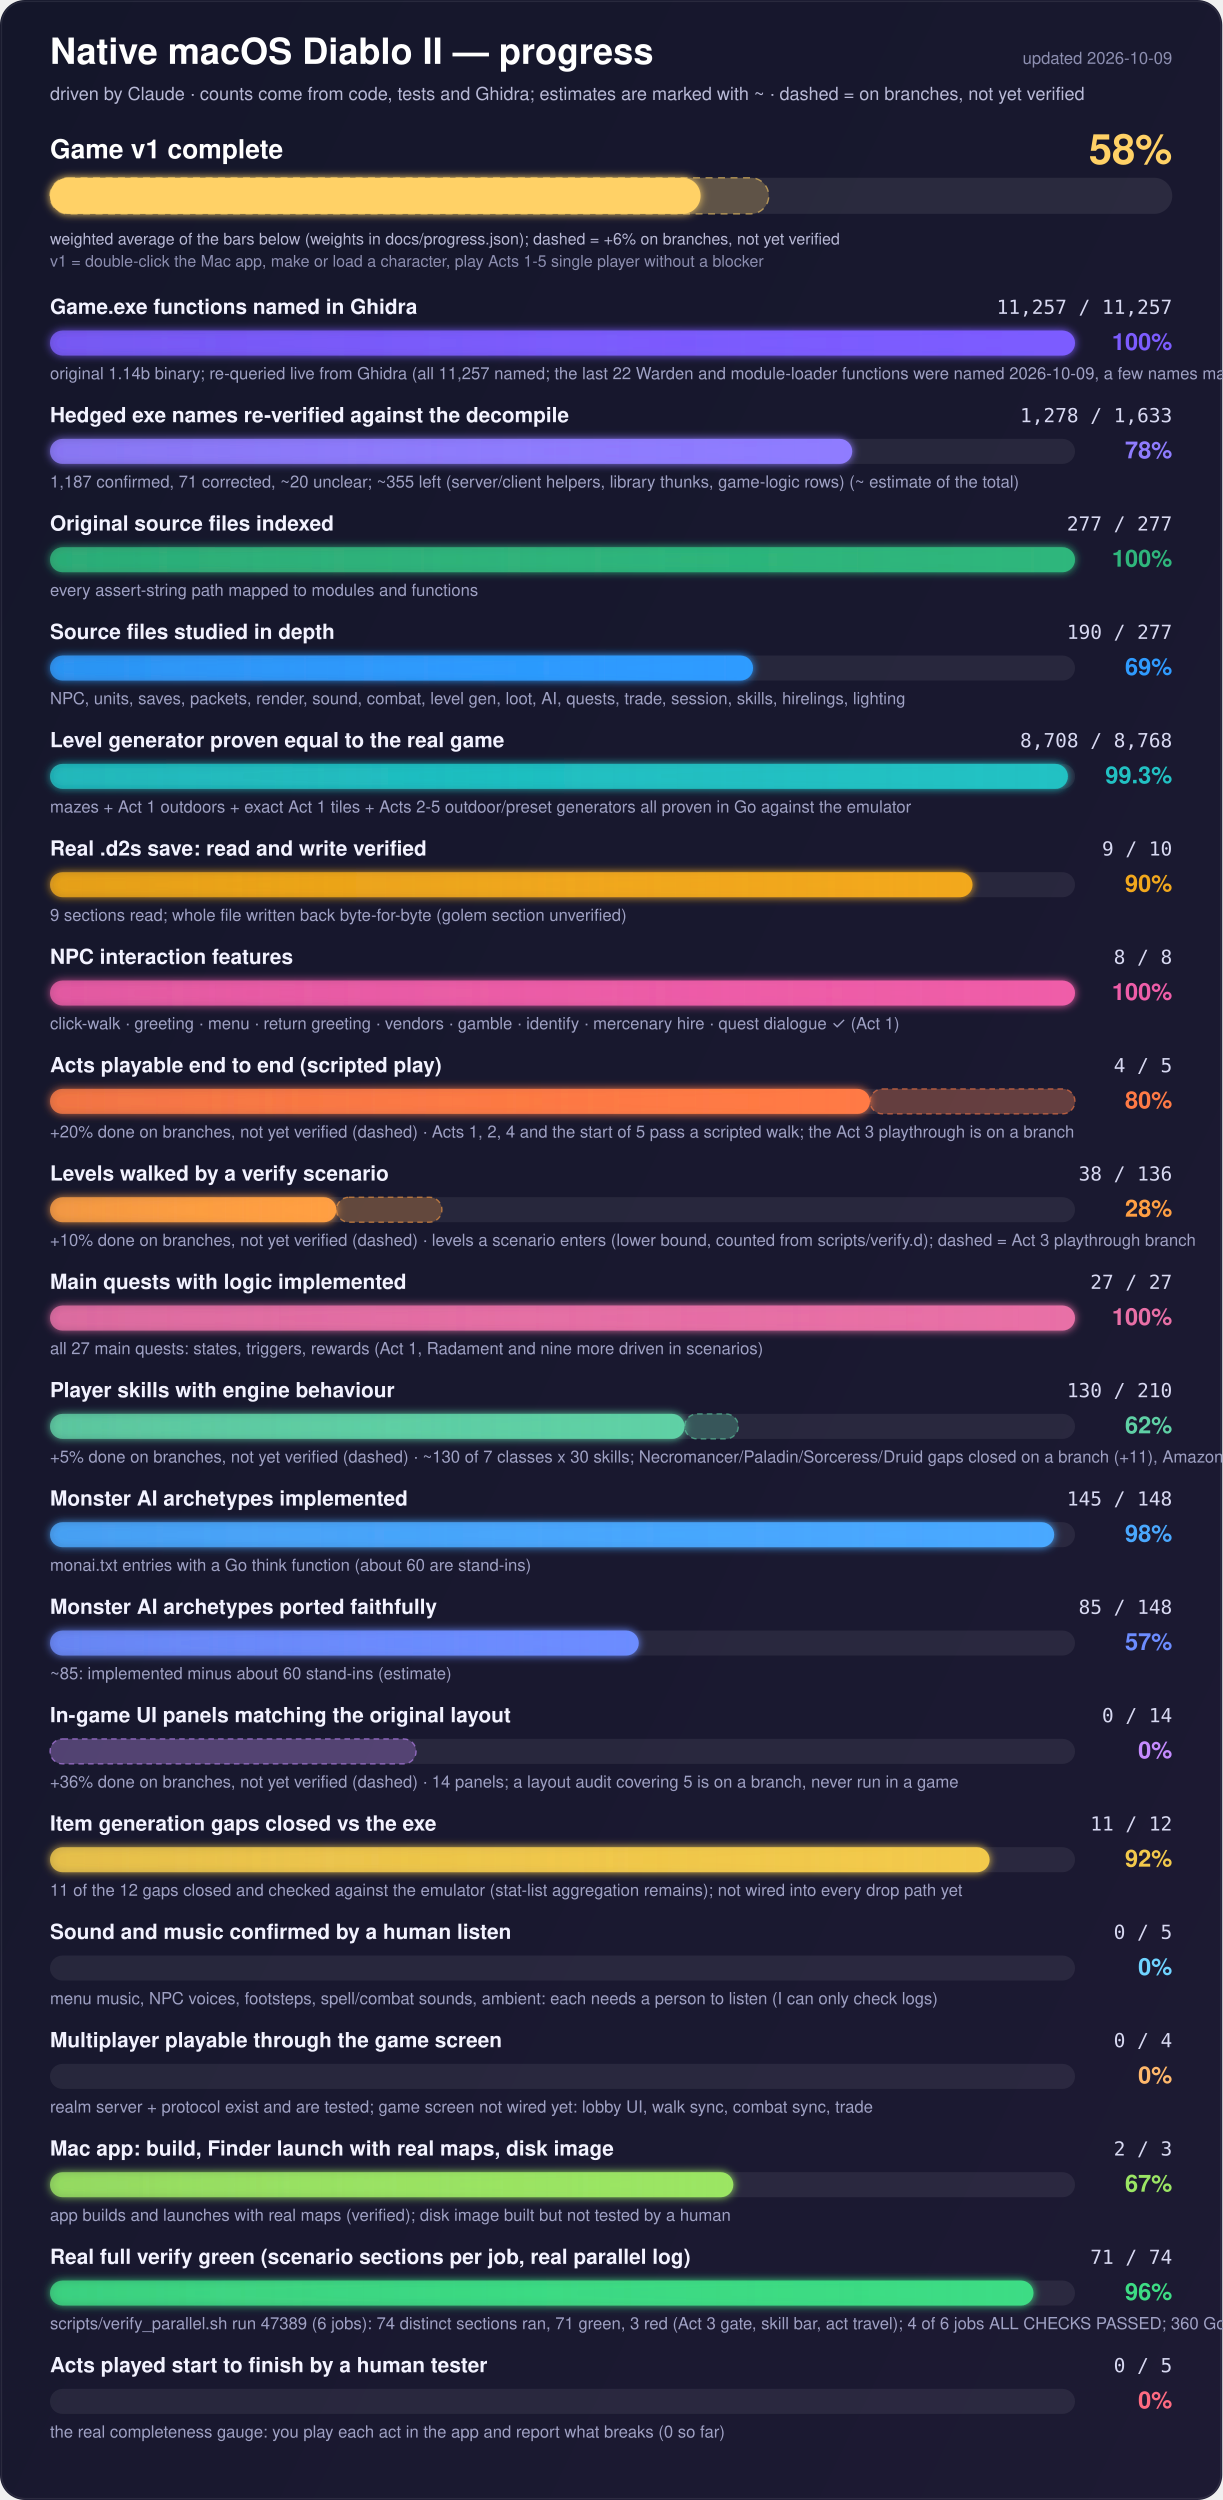
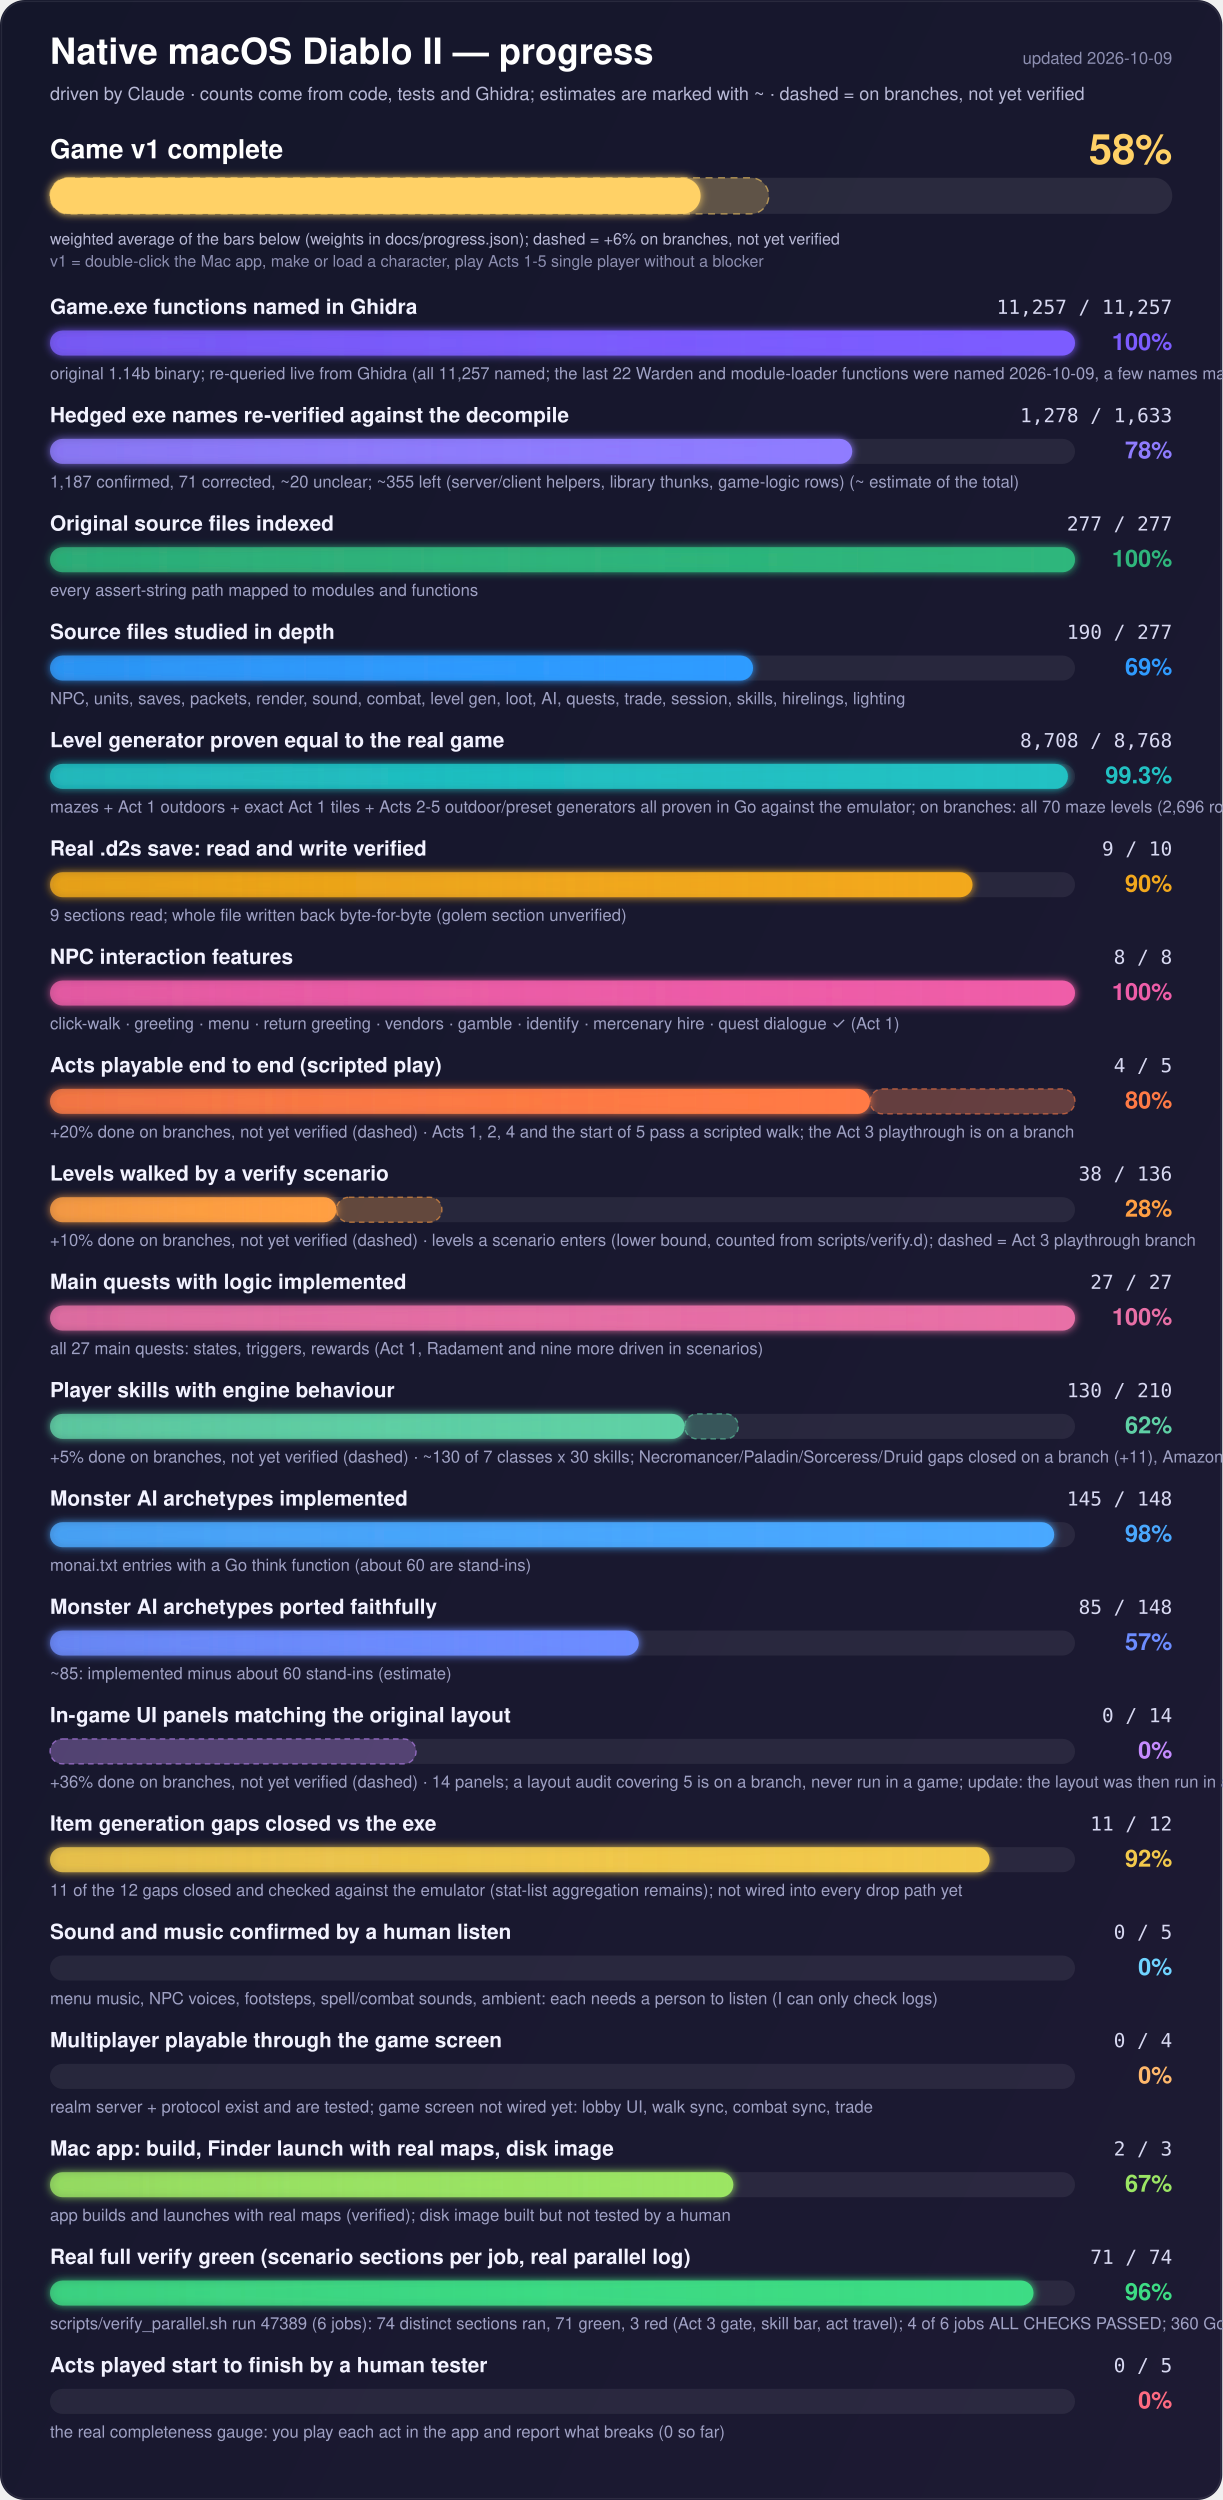
<svg xmlns="http://www.w3.org/2000/svg" width="880" height="1800" viewBox="0 0 880 1800" role="img" aria-label="Native macOS Diablo II — progress">
  <defs>
    <linearGradient id="bg" x1="0" y1="0" x2="1" y2="1">
      <stop offset="0" stop-color="#14162a" />
      <stop offset="1" stop-color="#1d1a33" />
    </linearGradient>
    <linearGradient id="g0" x1="0" y1="0" x2="1" y2="0">
      <stop offset="0" stop-color="#7c5cff" stop-opacity="0.75" />
      <stop offset="1" stop-color="#7c5cff" />
    </linearGradient>
    <linearGradient id="g1" x1="0" y1="0" x2="1" y2="0">
      <stop offset="0" stop-color="#8f7cff" stop-opacity="0.75" />
      <stop offset="1" stop-color="#8f7cff" />
    </linearGradient>
    <linearGradient id="g2" x1="0" y1="0" x2="1" y2="0">
      <stop offset="0" stop-color="#2fb67c" stop-opacity="0.75" />
      <stop offset="1" stop-color="#2fb67c" />
    </linearGradient>
    <linearGradient id="g3" x1="0" y1="0" x2="1" y2="0">
      <stop offset="0" stop-color="#2f9bff" stop-opacity="0.75" />
      <stop offset="1" stop-color="#2f9bff" />
    </linearGradient>
    <linearGradient id="g4" x1="0" y1="0" x2="1" y2="0">
      <stop offset="0" stop-color="#22c1c3" stop-opacity="0.75" />
      <stop offset="1" stop-color="#22c1c3" />
    </linearGradient>
    <linearGradient id="g5" x1="0" y1="0" x2="1" y2="0">
      <stop offset="0" stop-color="#f2a81d" stop-opacity="0.75" />
      <stop offset="1" stop-color="#f2a81d" />
    </linearGradient>
    <linearGradient id="g6" x1="0" y1="0" x2="1" y2="0">
      <stop offset="0" stop-color="#ef5da8" stop-opacity="0.75" />
      <stop offset="1" stop-color="#ef5da8" />
    </linearGradient>
    <linearGradient id="g7" x1="0" y1="0" x2="1" y2="0">
      <stop offset="0" stop-color="#ff7a45" stop-opacity="0.75" />
      <stop offset="1" stop-color="#ff7a45" />
    </linearGradient>
    <linearGradient id="g8" x1="0" y1="0" x2="1" y2="0">
      <stop offset="0" stop-color="#ff9f43" stop-opacity="0.75" />
      <stop offset="1" stop-color="#ff9f43" />
    </linearGradient>
    <linearGradient id="g9" x1="0" y1="0" x2="1" y2="0">
      <stop offset="0" stop-color="#e86fa6" stop-opacity="0.75" />
      <stop offset="1" stop-color="#e86fa6" />
    </linearGradient>
    <linearGradient id="g10" x1="0" y1="0" x2="1" y2="0">
      <stop offset="0" stop-color="#5fd0a5" stop-opacity="0.75" />
      <stop offset="1" stop-color="#5fd0a5" />
    </linearGradient>
    <linearGradient id="g11" x1="0" y1="0" x2="1" y2="0">
      <stop offset="0" stop-color="#4aa8ff" stop-opacity="0.75" />
      <stop offset="1" stop-color="#4aa8ff" />
    </linearGradient>
    <linearGradient id="g12" x1="0" y1="0" x2="1" y2="0">
      <stop offset="0" stop-color="#6c8cff" stop-opacity="0.75" />
      <stop offset="1" stop-color="#6c8cff" />
    </linearGradient>
    <linearGradient id="g13" x1="0" y1="0" x2="1" y2="0">
      <stop offset="0" stop-color="#c58bff" stop-opacity="0.75" />
      <stop offset="1" stop-color="#c58bff" />
    </linearGradient>
    <linearGradient id="g14" x1="0" y1="0" x2="1" y2="0">
      <stop offset="0" stop-color="#f2c94c" stop-opacity="0.75" />
      <stop offset="1" stop-color="#f2c94c" />
    </linearGradient>
    <linearGradient id="g15" x1="0" y1="0" x2="1" y2="0">
      <stop offset="0" stop-color="#6fd3ff" stop-opacity="0.75" />
      <stop offset="1" stop-color="#6fd3ff" />
    </linearGradient>
    <linearGradient id="g16" x1="0" y1="0" x2="1" y2="0">
      <stop offset="0" stop-color="#ffb86b" stop-opacity="0.75" />
      <stop offset="1" stop-color="#ffb86b" />
    </linearGradient>
    <linearGradient id="g17" x1="0" y1="0" x2="1" y2="0">
      <stop offset="0" stop-color="#9be564" stop-opacity="0.75" />
      <stop offset="1" stop-color="#9be564" />
    </linearGradient>
    <linearGradient id="g18" x1="0" y1="0" x2="1" y2="0">
      <stop offset="0" stop-color="#3ddc84" stop-opacity="0.75" />
      <stop offset="1" stop-color="#3ddc84" />
    </linearGradient>
    <linearGradient id="g19" x1="0" y1="0" x2="1" y2="0">
      <stop offset="0" stop-color="#ff6b81" stop-opacity="0.75" />
      <stop offset="1" stop-color="#ff6b81" />
    </linearGradient>
    <filter id="glow" x="-5%" y="-50%" width="110%" height="200%">
      <feGaussianBlur stdDeviation="3" result="b" />
      <feMerge>
        <feMergeNode in="b" />
        <feMergeNode in="SourceGraphic" />
      </feMerge>
    </filter>
  </defs>
  <rect width="880" height="1800" rx="18" fill="url(#bg)" />
  <rect x="1" y="1" width="878" height="1798" rx="17" fill="none" stroke="#ffffff" stroke-opacity="0.08" />
  <text x="36" y="46" font-family="-apple-system,Segoe UI,Helvetica,Arial,sans-serif" font-size="26" font-weight="700" fill="#ffffff">Native macOS Diablo II — progress</text>
  <text x="36" y="72" font-family="-apple-system,Segoe UI,Helvetica,Arial,sans-serif" font-size="13" fill="#b8b9d6">driven by Claude · counts come from code, tests and Ghidra; estimates are marked with ~ · dashed = on branches, not yet verified</text>
  <text x="844" y="46" text-anchor="end" font-family="-apple-system,Segoe UI,Helvetica,Arial,sans-serif" font-size="12" fill="#8c8eb0">updated 2026-10-09</text>
  <text x="36" y="114" font-family="-apple-system,Segoe UI,Helvetica,Arial,sans-serif" font-size="19" font-weight="700" fill="#ffffff">Game v1 complete</text>
  <text x="844" y="118" text-anchor="end" font-family="-apple-system,Segoe UI,Helvetica,Arial,sans-serif" font-size="30" font-weight="800" fill="#ffd166">58%</text>
  <rect x="36" y="128" width="808" height="26" rx="13" fill="#ffffff" fill-opacity="0.08" />
  <rect x="36" y="128" width="517.5" height="26" rx="13" fill="#ffd166" fill-opacity="0.25" stroke="#ffd166" stroke-opacity="0.6" stroke-dasharray="5 4" />
  <rect x="36" y="128" width="468.4" height="26" rx="13" fill="#ffd166" filter="url(#glow)" />
  <text x="36" y="176" font-family="-apple-system,Segoe UI,Helvetica,Arial,sans-serif" font-size="11.5" fill="#b8b9d6">weighted average of the bars below (weights in docs/progress.json); dashed = +6% on branches, not yet verified</text>
  <text x="36" y="192" font-family="-apple-system,Segoe UI,Helvetica,Arial,sans-serif" font-size="11.5" fill="#8c8eb0">v1 = double-click the Mac app, make or load a character, play Acts 1-5 single player without a blocker</text>
  <text x="36" y="226" font-family="-apple-system,Segoe UI,Helvetica,Arial,sans-serif" font-size="15" font-weight="600" fill="#f2f2ff">Game.exe functions named in Ghidra</text>
  <text x="844" y="226" text-anchor="end" font-family="ui-monospace,SFMono-Regular,Menlo,monospace" font-size="14" fill="#d8d9f2">11,257 / 11,257</text>
  <rect x="36" y="238" width="738" height="18" rx="9" fill="#ffffff" fill-opacity="0.07" />
  <rect x="36" y="238" width="738.0" height="18" rx="9" fill="url(#g0)" filter="url(#glow)" />
  <text x="844" y="252" text-anchor="end" font-family="-apple-system,Segoe UI,Helvetica,Arial,sans-serif" font-size="17" font-weight="700" fill="#7c5cff">100%</text>
  <text x="36" y="273" font-family="-apple-system,Segoe UI,Helvetica,Arial,sans-serif" font-size="12" fill="#9fa1c4">original 1.14b binary; re-queried live from Ghidra (all 11,257 named; the last 22 Warden and module-loader functions were named 2026-10-09, a few names marked unverified)</text>
  <text x="36" y="304" font-family="-apple-system,Segoe UI,Helvetica,Arial,sans-serif" font-size="15" font-weight="600" fill="#f2f2ff">Hedged exe names re-verified against the decompile</text>
  <text x="844" y="304" text-anchor="end" font-family="ui-monospace,SFMono-Regular,Menlo,monospace" font-size="14" fill="#d8d9f2">1,278 / 1,633</text>
  <rect x="36" y="316" width="738" height="18" rx="9" fill="#ffffff" fill-opacity="0.07" />
  <rect x="36" y="316" width="577.6" height="18" rx="9" fill="url(#g1)" filter="url(#glow)" />
  <text x="844" y="330" text-anchor="end" font-family="-apple-system,Segoe UI,Helvetica,Arial,sans-serif" font-size="17" font-weight="700" fill="#8f7cff">78%</text>
  <text x="36" y="351" font-family="-apple-system,Segoe UI,Helvetica,Arial,sans-serif" font-size="12" fill="#9fa1c4">1,187 confirmed, 71 corrected, ~20 unclear; ~355 left (server/client helpers, library thunks, game-logic rows) (~ estimate of the total)</text>
  <text x="36" y="382" font-family="-apple-system,Segoe UI,Helvetica,Arial,sans-serif" font-size="15" font-weight="600" fill="#f2f2ff">Original source files indexed</text>
  <text x="844" y="382" text-anchor="end" font-family="ui-monospace,SFMono-Regular,Menlo,monospace" font-size="14" fill="#d8d9f2">277 / 277</text>
  <rect x="36" y="394" width="738" height="18" rx="9" fill="#ffffff" fill-opacity="0.07" />
  <rect x="36" y="394" width="738.0" height="18" rx="9" fill="url(#g2)" filter="url(#glow)" />
  <text x="844" y="408" text-anchor="end" font-family="-apple-system,Segoe UI,Helvetica,Arial,sans-serif" font-size="17" font-weight="700" fill="#2fb67c">100%</text>
  <text x="36" y="429" font-family="-apple-system,Segoe UI,Helvetica,Arial,sans-serif" font-size="12" fill="#9fa1c4">every assert-string path mapped to modules and functions</text>
  <text x="36" y="460" font-family="-apple-system,Segoe UI,Helvetica,Arial,sans-serif" font-size="15" font-weight="600" fill="#f2f2ff">Source files studied in depth</text>
  <text x="844" y="460" text-anchor="end" font-family="ui-monospace,SFMono-Regular,Menlo,monospace" font-size="14" fill="#d8d9f2">190 / 277</text>
  <rect x="36" y="472" width="738" height="18" rx="9" fill="#ffffff" fill-opacity="0.07" />
  <rect x="36" y="472" width="506.2" height="18" rx="9" fill="url(#g3)" filter="url(#glow)" />
  <text x="844" y="486" text-anchor="end" font-family="-apple-system,Segoe UI,Helvetica,Arial,sans-serif" font-size="17" font-weight="700" fill="#2f9bff">69%</text>
  <text x="36" y="507" font-family="-apple-system,Segoe UI,Helvetica,Arial,sans-serif" font-size="12" fill="#9fa1c4">NPC, units, saves, packets, render, sound, combat, level gen, loot, AI, quests, trade, session, skills, hirelings, lighting</text>
  <text x="36" y="538" font-family="-apple-system,Segoe UI,Helvetica,Arial,sans-serif" font-size="15" font-weight="600" fill="#f2f2ff">Level generator proven equal to the real game</text>
  <text x="844" y="538" text-anchor="end" font-family="ui-monospace,SFMono-Regular,Menlo,monospace" font-size="14" fill="#d8d9f2">8,708 / 8,768</text>
  <rect x="36" y="550" width="738" height="18" rx="9" fill="#ffffff" fill-opacity="0.07" />
  <rect x="36" y="550" width="732.9" height="18" rx="9" fill="url(#g4)" filter="url(#glow)" />
  <text x="844" y="564" text-anchor="end" font-family="-apple-system,Segoe UI,Helvetica,Arial,sans-serif" font-size="17" font-weight="700" fill="#22c1c3">99.3%</text>
-   <text x="36" y="585" font-family="-apple-system,Segoe UI,Helvetica,Arial,sans-serif" font-size="12" fill="#9fa1c4">mazes + Act 1 outdoors + exact Act 1 tiles + Acts 2-5 outdoor/preset generators all proven in Go against the emulator</text>
+   <text x="36" y="585" font-family="-apple-system,Segoe UI,Helvetica,Arial,sans-serif" font-size="12" fill="#9fa1c4">mazes + Act 1 outdoors + exact Act 1 tiles + Acts 2-5 outdoor/preset generators all proven in Go against the emulator; on branches: all 70 maze levels (2,696 rooms) and presets 26/27/32/33/37/94/97 now match the emulator record for record (427 levels, 30,129 rooms, 0 mismatches), not yet landed</text>
  <text x="36" y="616" font-family="-apple-system,Segoe UI,Helvetica,Arial,sans-serif" font-size="15" font-weight="600" fill="#f2f2ff">Real .d2s save: read and write verified</text>
  <text x="844" y="616" text-anchor="end" font-family="ui-monospace,SFMono-Regular,Menlo,monospace" font-size="14" fill="#d8d9f2">9 / 10</text>
  <rect x="36" y="628" width="738" height="18" rx="9" fill="#ffffff" fill-opacity="0.07" />
  <rect x="36" y="628" width="664.2" height="18" rx="9" fill="url(#g5)" filter="url(#glow)" />
  <text x="844" y="642" text-anchor="end" font-family="-apple-system,Segoe UI,Helvetica,Arial,sans-serif" font-size="17" font-weight="700" fill="#f2a81d">90%</text>
  <text x="36" y="663" font-family="-apple-system,Segoe UI,Helvetica,Arial,sans-serif" font-size="12" fill="#9fa1c4">9 sections read; whole file written back byte-for-byte (golem section unverified)</text>
  <text x="36" y="694" font-family="-apple-system,Segoe UI,Helvetica,Arial,sans-serif" font-size="15" font-weight="600" fill="#f2f2ff">NPC interaction features</text>
  <text x="844" y="694" text-anchor="end" font-family="ui-monospace,SFMono-Regular,Menlo,monospace" font-size="14" fill="#d8d9f2">8 / 8</text>
  <rect x="36" y="706" width="738" height="18" rx="9" fill="#ffffff" fill-opacity="0.07" />
  <rect x="36" y="706" width="738.0" height="18" rx="9" fill="url(#g6)" filter="url(#glow)" />
  <text x="844" y="720" text-anchor="end" font-family="-apple-system,Segoe UI,Helvetica,Arial,sans-serif" font-size="17" font-weight="700" fill="#ef5da8">100%</text>
  <text x="36" y="741" font-family="-apple-system,Segoe UI,Helvetica,Arial,sans-serif" font-size="12" fill="#9fa1c4">click-walk · greeting · menu · return greeting · vendors · gamble · identify · mercenary hire · quest dialogue ✓ (Act 1)</text>
  <text x="36" y="772" font-family="-apple-system,Segoe UI,Helvetica,Arial,sans-serif" font-size="15" font-weight="600" fill="#f2f2ff">Acts playable end to end (scripted play)</text>
  <text x="844" y="772" text-anchor="end" font-family="ui-monospace,SFMono-Regular,Menlo,monospace" font-size="14" fill="#d8d9f2">4 / 5</text>
  <rect x="36" y="784" width="738" height="18" rx="9" fill="#ffffff" fill-opacity="0.07" />
  <rect x="36" y="784" width="590.4" height="18" rx="9" fill="url(#g7)" filter="url(#glow)" />
  <rect x="626.4" y="784" width="147.6" height="18" rx="9" fill="#ff7a45" fill-opacity="0.28" stroke="#ff7a45" stroke-opacity="0.6" stroke-dasharray="4 3" />
  <text x="844" y="798" text-anchor="end" font-family="-apple-system,Segoe UI,Helvetica,Arial,sans-serif" font-size="17" font-weight="700" fill="#ff7a45">80%</text>
  <text x="36" y="819" font-family="-apple-system,Segoe UI,Helvetica,Arial,sans-serif" font-size="12" fill="#9fa1c4">+20% done on branches, not yet verified (dashed) · Acts 1, 2, 4 and the start of 5 pass a scripted walk; the Act 3 playthrough is on a branch</text>
  <text x="36" y="850" font-family="-apple-system,Segoe UI,Helvetica,Arial,sans-serif" font-size="15" font-weight="600" fill="#f2f2ff">Levels walked by a verify scenario</text>
  <text x="844" y="850" text-anchor="end" font-family="ui-monospace,SFMono-Regular,Menlo,monospace" font-size="14" fill="#d8d9f2">38 / 136</text>
  <rect x="36" y="862" width="738" height="18" rx="9" fill="#ffffff" fill-opacity="0.07" />
  <rect x="36" y="862" width="206.2" height="18" rx="9" fill="url(#g8)" filter="url(#glow)" />
  <rect x="242.2" y="862" width="76.0" height="18" rx="9" fill="#ff9f43" fill-opacity="0.28" stroke="#ff9f43" stroke-opacity="0.6" stroke-dasharray="4 3" />
  <text x="844" y="876" text-anchor="end" font-family="-apple-system,Segoe UI,Helvetica,Arial,sans-serif" font-size="17" font-weight="700" fill="#ff9f43">28%</text>
  <text x="36" y="897" font-family="-apple-system,Segoe UI,Helvetica,Arial,sans-serif" font-size="12" fill="#9fa1c4">+10% done on branches, not yet verified (dashed) · levels a scenario enters (lower bound, counted from scripts/verify.d); dashed = Act 3 playthrough branch</text>
  <text x="36" y="928" font-family="-apple-system,Segoe UI,Helvetica,Arial,sans-serif" font-size="15" font-weight="600" fill="#f2f2ff">Main quests with logic implemented</text>
  <text x="844" y="928" text-anchor="end" font-family="ui-monospace,SFMono-Regular,Menlo,monospace" font-size="14" fill="#d8d9f2">27 / 27</text>
  <rect x="36" y="940" width="738" height="18" rx="9" fill="#ffffff" fill-opacity="0.07" />
  <rect x="36" y="940" width="738.0" height="18" rx="9" fill="url(#g9)" filter="url(#glow)" />
  <text x="844" y="954" text-anchor="end" font-family="-apple-system,Segoe UI,Helvetica,Arial,sans-serif" font-size="17" font-weight="700" fill="#e86fa6">100%</text>
  <text x="36" y="975" font-family="-apple-system,Segoe UI,Helvetica,Arial,sans-serif" font-size="12" fill="#9fa1c4">all 27 main quests: states, triggers, rewards (Act 1, Radament and nine more driven in scenarios)</text>
  <text x="36" y="1006" font-family="-apple-system,Segoe UI,Helvetica,Arial,sans-serif" font-size="15" font-weight="600" fill="#f2f2ff">Player skills with engine behaviour</text>
  <text x="844" y="1006" text-anchor="end" font-family="ui-monospace,SFMono-Regular,Menlo,monospace" font-size="14" fill="#d8d9f2">130 / 210</text>
  <rect x="36" y="1018" width="738" height="18" rx="9" fill="#ffffff" fill-opacity="0.07" />
  <rect x="36" y="1018" width="456.9" height="18" rx="9" fill="url(#g10)" filter="url(#glow)" />
  <rect x="492.9" y="1018" width="38.7" height="18" rx="9" fill="#5fd0a5" fill-opacity="0.28" stroke="#5fd0a5" stroke-opacity="0.6" stroke-dasharray="4 3" />
  <text x="844" y="1032" text-anchor="end" font-family="-apple-system,Segoe UI,Helvetica,Arial,sans-serif" font-size="17" font-weight="700" fill="#5fd0a5">62%</text>
  <text x="36" y="1053" font-family="-apple-system,Segoe UI,Helvetica,Arial,sans-serif" font-size="12" fill="#9fa1c4">+5% done on branches, not yet verified (dashed) · ~130 of 7 classes x 30 skills; Necromancer/Paladin/Sorceress/Druid gaps closed on a branch (+11), Amazon/Barbarian/Assassin in progress</text>
  <text x="36" y="1084" font-family="-apple-system,Segoe UI,Helvetica,Arial,sans-serif" font-size="15" font-weight="600" fill="#f2f2ff">Monster AI archetypes implemented</text>
  <text x="844" y="1084" text-anchor="end" font-family="ui-monospace,SFMono-Regular,Menlo,monospace" font-size="14" fill="#d8d9f2">145 / 148</text>
  <rect x="36" y="1096" width="738" height="18" rx="9" fill="#ffffff" fill-opacity="0.07" />
  <rect x="36" y="1096" width="723.0" height="18" rx="9" fill="url(#g11)" filter="url(#glow)" />
  <text x="844" y="1110" text-anchor="end" font-family="-apple-system,Segoe UI,Helvetica,Arial,sans-serif" font-size="17" font-weight="700" fill="#4aa8ff">98%</text>
  <text x="36" y="1131" font-family="-apple-system,Segoe UI,Helvetica,Arial,sans-serif" font-size="12" fill="#9fa1c4">monai.txt entries with a Go think function (about 60 are stand-ins)</text>
  <text x="36" y="1162" font-family="-apple-system,Segoe UI,Helvetica,Arial,sans-serif" font-size="15" font-weight="600" fill="#f2f2ff">Monster AI archetypes ported faithfully</text>
  <text x="844" y="1162" text-anchor="end" font-family="ui-monospace,SFMono-Regular,Menlo,monospace" font-size="14" fill="#d8d9f2">85 / 148</text>
  <rect x="36" y="1174" width="738" height="18" rx="9" fill="#ffffff" fill-opacity="0.07" />
  <rect x="36" y="1174" width="423.9" height="18" rx="9" fill="url(#g12)" filter="url(#glow)" />
  <text x="844" y="1188" text-anchor="end" font-family="-apple-system,Segoe UI,Helvetica,Arial,sans-serif" font-size="17" font-weight="700" fill="#6c8cff">57%</text>
  <text x="36" y="1209" font-family="-apple-system,Segoe UI,Helvetica,Arial,sans-serif" font-size="12" fill="#9fa1c4">~85: implemented minus about 60 stand-ins (estimate)</text>
  <text x="36" y="1240" font-family="-apple-system,Segoe UI,Helvetica,Arial,sans-serif" font-size="15" font-weight="600" fill="#f2f2ff">In-game UI panels matching the original layout</text>
  <text x="844" y="1240" text-anchor="end" font-family="ui-monospace,SFMono-Regular,Menlo,monospace" font-size="14" fill="#d8d9f2">0 / 14</text>
  <rect x="36" y="1252" width="738" height="18" rx="9" fill="#ffffff" fill-opacity="0.07" />
  <rect x="36.0" y="1252" width="263.6" height="18" rx="9" fill="#c58bff" fill-opacity="0.28" stroke="#c58bff" stroke-opacity="0.6" stroke-dasharray="4 3" />
  <text x="844" y="1266" text-anchor="end" font-family="-apple-system,Segoe UI,Helvetica,Arial,sans-serif" font-size="17" font-weight="700" fill="#c58bff">0%</text>
-   <text x="36" y="1287" font-family="-apple-system,Segoe UI,Helvetica,Arial,sans-serif" font-size="12" fill="#9fa1c4">+36% done on branches, not yet verified (dashed) · 14 panels; a layout audit covering 5 is on a branch, never run in a game</text>
+   <text x="36" y="1287" font-family="-apple-system,Segoe UI,Helvetica,Arial,sans-serif" font-size="12" fill="#9fa1c4">+36% done on branches, not yet verified (dashed) · 14 panels; a layout audit covering 5 is on a branch, never run in a game; update: the layout was then run in a real game window on a branch (150 rectangles checked, 0 deviating) but that branch is not landed</text>
  <text x="36" y="1318" font-family="-apple-system,Segoe UI,Helvetica,Arial,sans-serif" font-size="15" font-weight="600" fill="#f2f2ff">Item generation gaps closed vs the exe</text>
  <text x="844" y="1318" text-anchor="end" font-family="ui-monospace,SFMono-Regular,Menlo,monospace" font-size="14" fill="#d8d9f2">11 / 12</text>
  <rect x="36" y="1330" width="738" height="18" rx="9" fill="#ffffff" fill-opacity="0.07" />
  <rect x="36" y="1330" width="676.5" height="18" rx="9" fill="url(#g14)" filter="url(#glow)" />
  <text x="844" y="1344" text-anchor="end" font-family="-apple-system,Segoe UI,Helvetica,Arial,sans-serif" font-size="17" font-weight="700" fill="#f2c94c">92%</text>
  <text x="36" y="1365" font-family="-apple-system,Segoe UI,Helvetica,Arial,sans-serif" font-size="12" fill="#9fa1c4">11 of the 12 gaps closed and checked against the emulator (stat-list aggregation remains); not wired into every drop path yet</text>
  <text x="36" y="1396" font-family="-apple-system,Segoe UI,Helvetica,Arial,sans-serif" font-size="15" font-weight="600" fill="#f2f2ff">Sound and music confirmed by a human listen</text>
  <text x="844" y="1396" text-anchor="end" font-family="ui-monospace,SFMono-Regular,Menlo,monospace" font-size="14" fill="#d8d9f2">0 / 5</text>
  <rect x="36" y="1408" width="738" height="18" rx="9" fill="#ffffff" fill-opacity="0.07" />
  <text x="844" y="1422" text-anchor="end" font-family="-apple-system,Segoe UI,Helvetica,Arial,sans-serif" font-size="17" font-weight="700" fill="#6fd3ff">0%</text>
  <text x="36" y="1443" font-family="-apple-system,Segoe UI,Helvetica,Arial,sans-serif" font-size="12" fill="#9fa1c4">menu music, NPC voices, footsteps, spell/combat sounds, ambient: each needs a person to listen (I can only check logs)</text>
  <text x="36" y="1474" font-family="-apple-system,Segoe UI,Helvetica,Arial,sans-serif" font-size="15" font-weight="600" fill="#f2f2ff">Multiplayer playable through the game screen</text>
  <text x="844" y="1474" text-anchor="end" font-family="ui-monospace,SFMono-Regular,Menlo,monospace" font-size="14" fill="#d8d9f2">0 / 4</text>
  <rect x="36" y="1486" width="738" height="18" rx="9" fill="#ffffff" fill-opacity="0.07" />
  <text x="844" y="1500" text-anchor="end" font-family="-apple-system,Segoe UI,Helvetica,Arial,sans-serif" font-size="17" font-weight="700" fill="#ffb86b">0%</text>
  <text x="36" y="1521" font-family="-apple-system,Segoe UI,Helvetica,Arial,sans-serif" font-size="12" fill="#9fa1c4">realm server + protocol exist and are tested; game screen not wired yet: lobby UI, walk sync, combat sync, trade</text>
  <text x="36" y="1552" font-family="-apple-system,Segoe UI,Helvetica,Arial,sans-serif" font-size="15" font-weight="600" fill="#f2f2ff">Mac app: build, Finder launch with real maps, disk image</text>
  <text x="844" y="1552" text-anchor="end" font-family="ui-monospace,SFMono-Regular,Menlo,monospace" font-size="14" fill="#d8d9f2">2 / 3</text>
  <rect x="36" y="1564" width="738" height="18" rx="9" fill="#ffffff" fill-opacity="0.07" />
  <rect x="36" y="1564" width="492.0" height="18" rx="9" fill="url(#g17)" filter="url(#glow)" />
  <text x="844" y="1578" text-anchor="end" font-family="-apple-system,Segoe UI,Helvetica,Arial,sans-serif" font-size="17" font-weight="700" fill="#9be564">67%</text>
  <text x="36" y="1599" font-family="-apple-system,Segoe UI,Helvetica,Arial,sans-serif" font-size="12" fill="#9fa1c4">app builds and launches with real maps (verified); disk image built but not tested by a human</text>
  <text x="36" y="1630" font-family="-apple-system,Segoe UI,Helvetica,Arial,sans-serif" font-size="15" font-weight="600" fill="#f2f2ff">Real full verify green (scenario sections per job, real parallel log)</text>
  <text x="844" y="1630" text-anchor="end" font-family="ui-monospace,SFMono-Regular,Menlo,monospace" font-size="14" fill="#d8d9f2">71 / 74</text>
  <rect x="36" y="1642" width="738" height="18" rx="9" fill="#ffffff" fill-opacity="0.07" />
  <rect x="36" y="1642" width="708.1" height="18" rx="9" fill="url(#g18)" filter="url(#glow)" />
  <text x="844" y="1656" text-anchor="end" font-family="-apple-system,Segoe UI,Helvetica,Arial,sans-serif" font-size="17" font-weight="700" fill="#3ddc84">96%</text>
-   <text x="36" y="1677" font-family="-apple-system,Segoe UI,Helvetica,Arial,sans-serif" font-size="12" fill="#9fa1c4">scripts/verify_parallel.sh run 47389 (6 jobs): 74 distinct sections ran, 71 green, 3 red (Act 3 gate, skill bar, act travel); 4 of 6 jobs ALL CHECKS PASSED; 360 Go tests PASS, 0 FAIL</text>
+   <text x="36" y="1677" font-family="-apple-system,Segoe UI,Helvetica,Arial,sans-serif" font-size="12" fill="#9fa1c4">scripts/verify_parallel.sh run 47389 (6 jobs): 74 distinct sections ran, 71 green, 3 red (Act 3 gate, skill bar, act travel); 4 of 6 jobs ALL CHECKS PASSED; 360 Go tests PASS, 0 FAIL; a landing verify of the combined branch is in flight (not counted until it finishes)</text>
  <text x="36" y="1708" font-family="-apple-system,Segoe UI,Helvetica,Arial,sans-serif" font-size="15" font-weight="600" fill="#f2f2ff">Acts played start to finish by a human tester</text>
  <text x="844" y="1708" text-anchor="end" font-family="ui-monospace,SFMono-Regular,Menlo,monospace" font-size="14" fill="#d8d9f2">0 / 5</text>
  <rect x="36" y="1720" width="738" height="18" rx="9" fill="#ffffff" fill-opacity="0.07" />
  <text x="844" y="1734" text-anchor="end" font-family="-apple-system,Segoe UI,Helvetica,Arial,sans-serif" font-size="17" font-weight="700" fill="#ff6b81">0%</text>
  <text x="36" y="1755" font-family="-apple-system,Segoe UI,Helvetica,Arial,sans-serif" font-size="12" fill="#9fa1c4">the real completeness gauge: you play each act in the app and report what breaks (0 so far)</text>
</svg>
